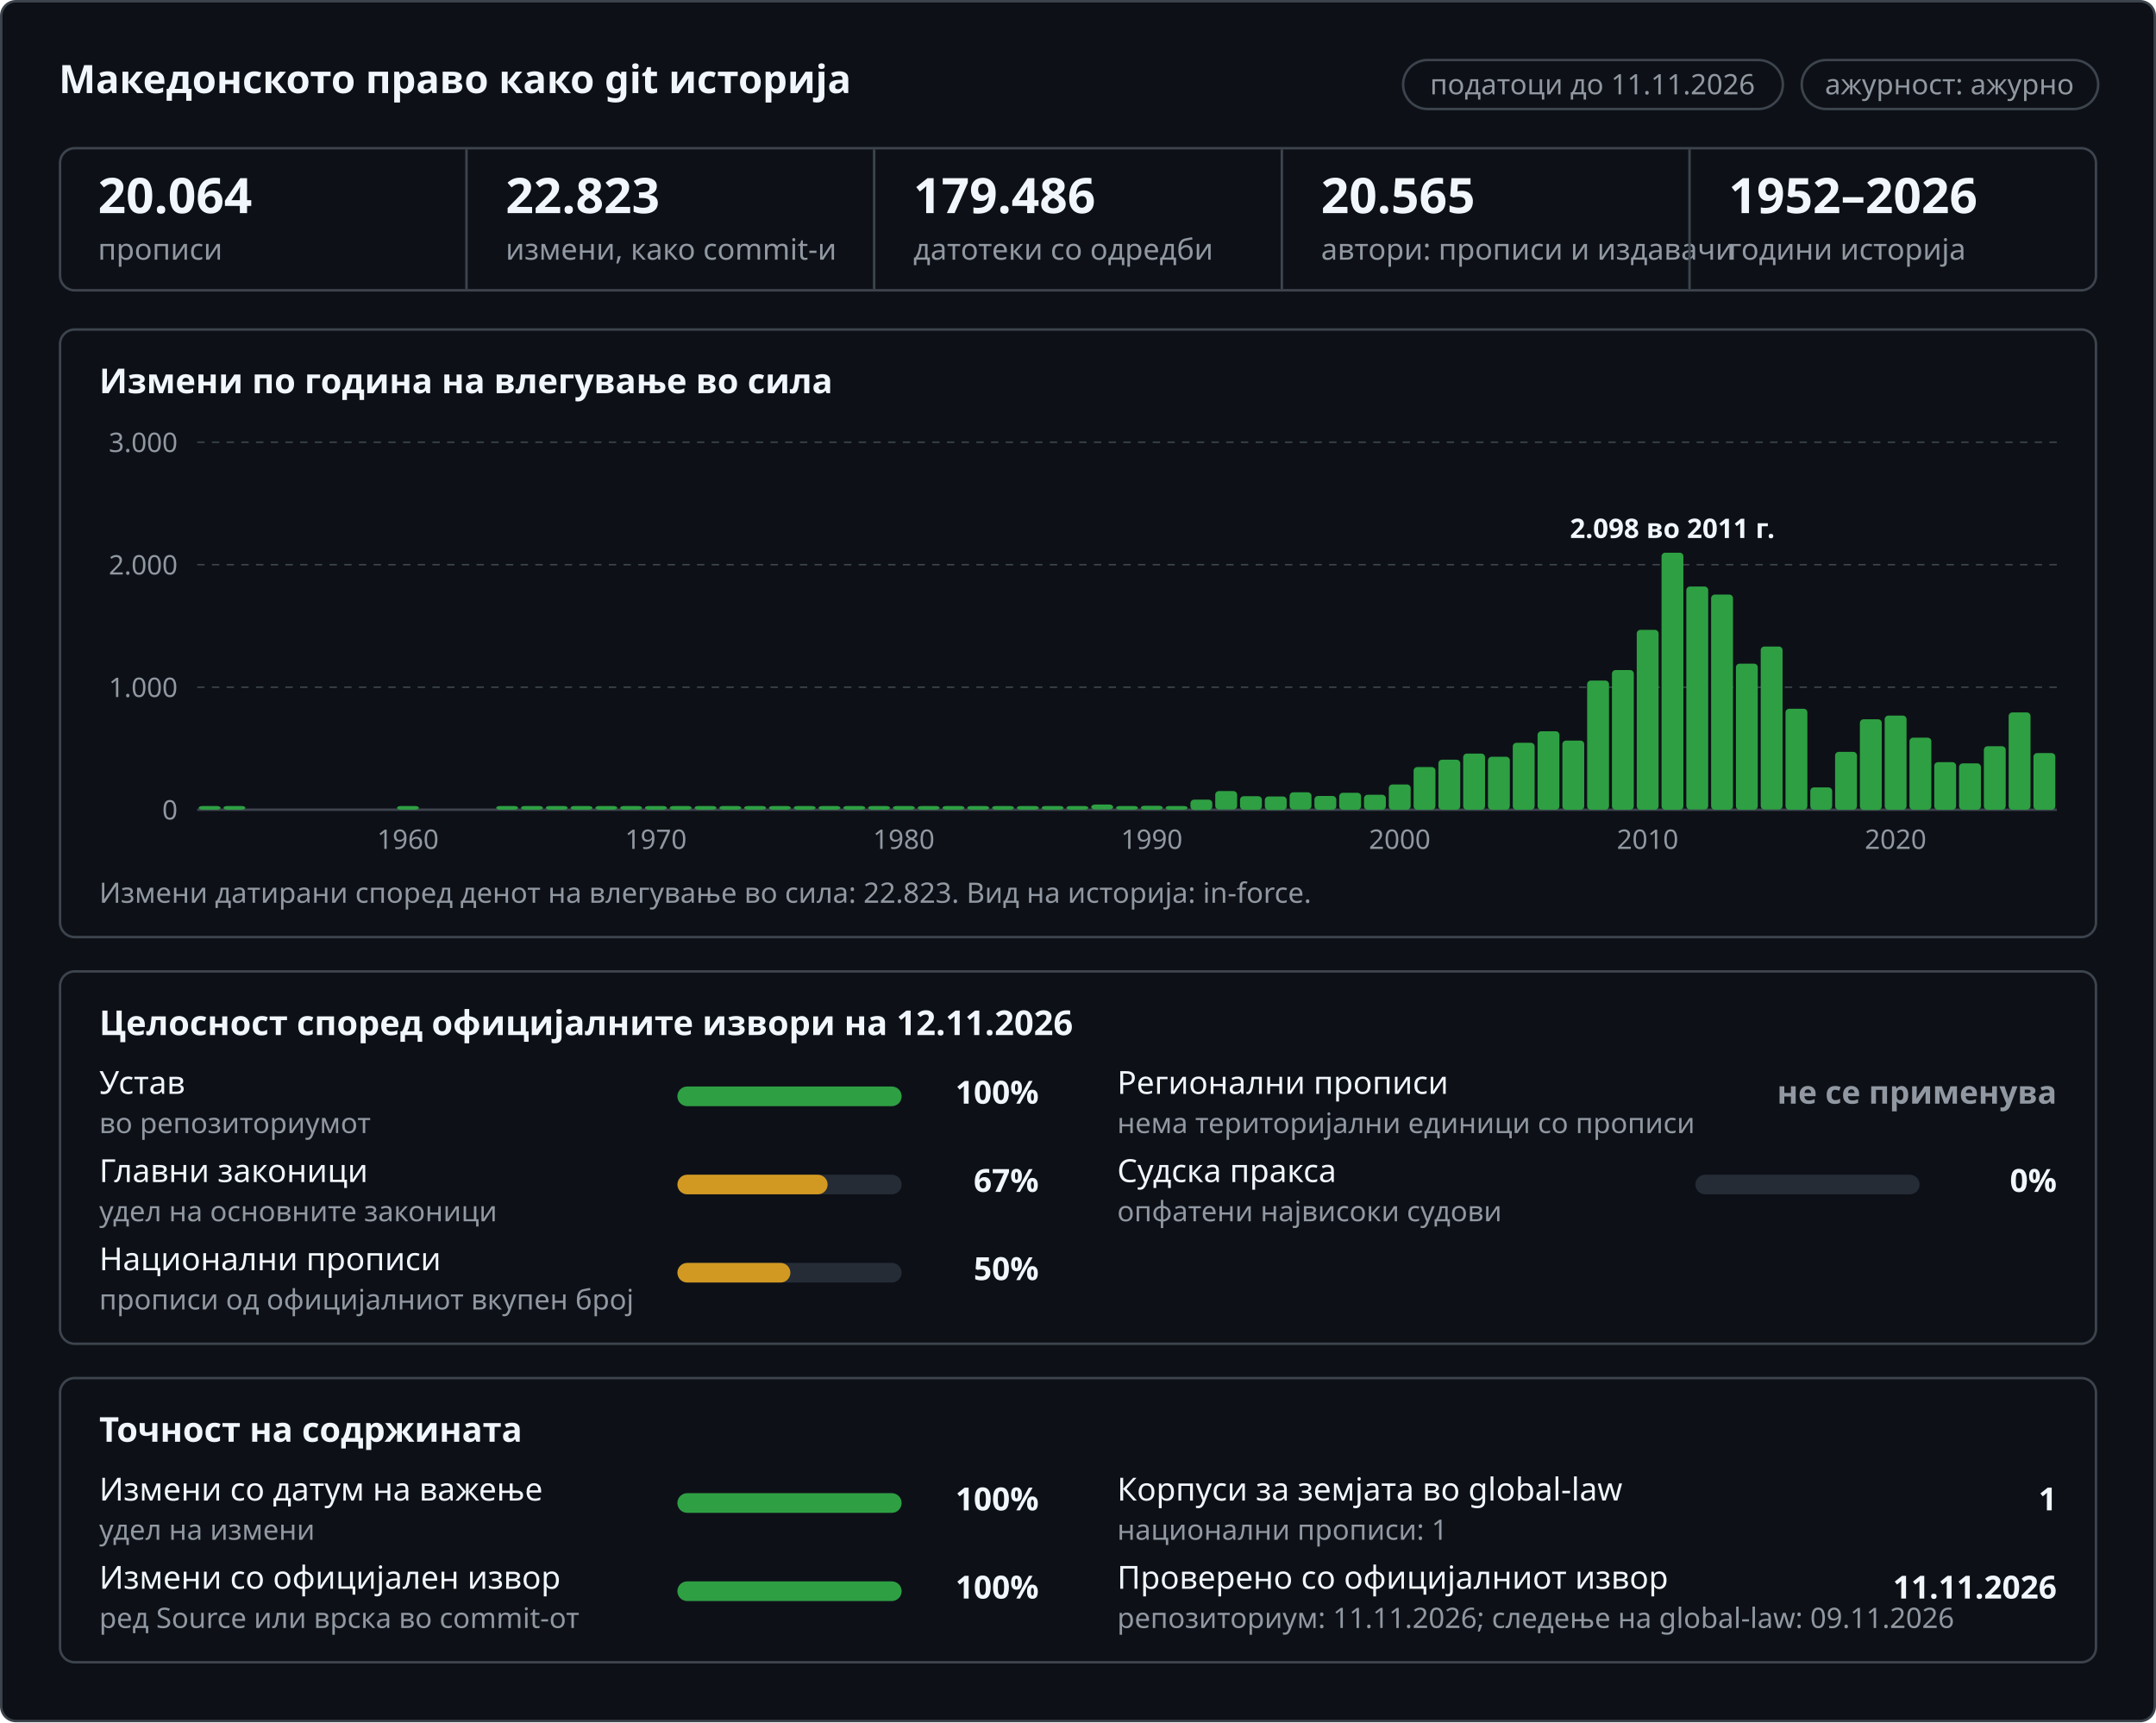
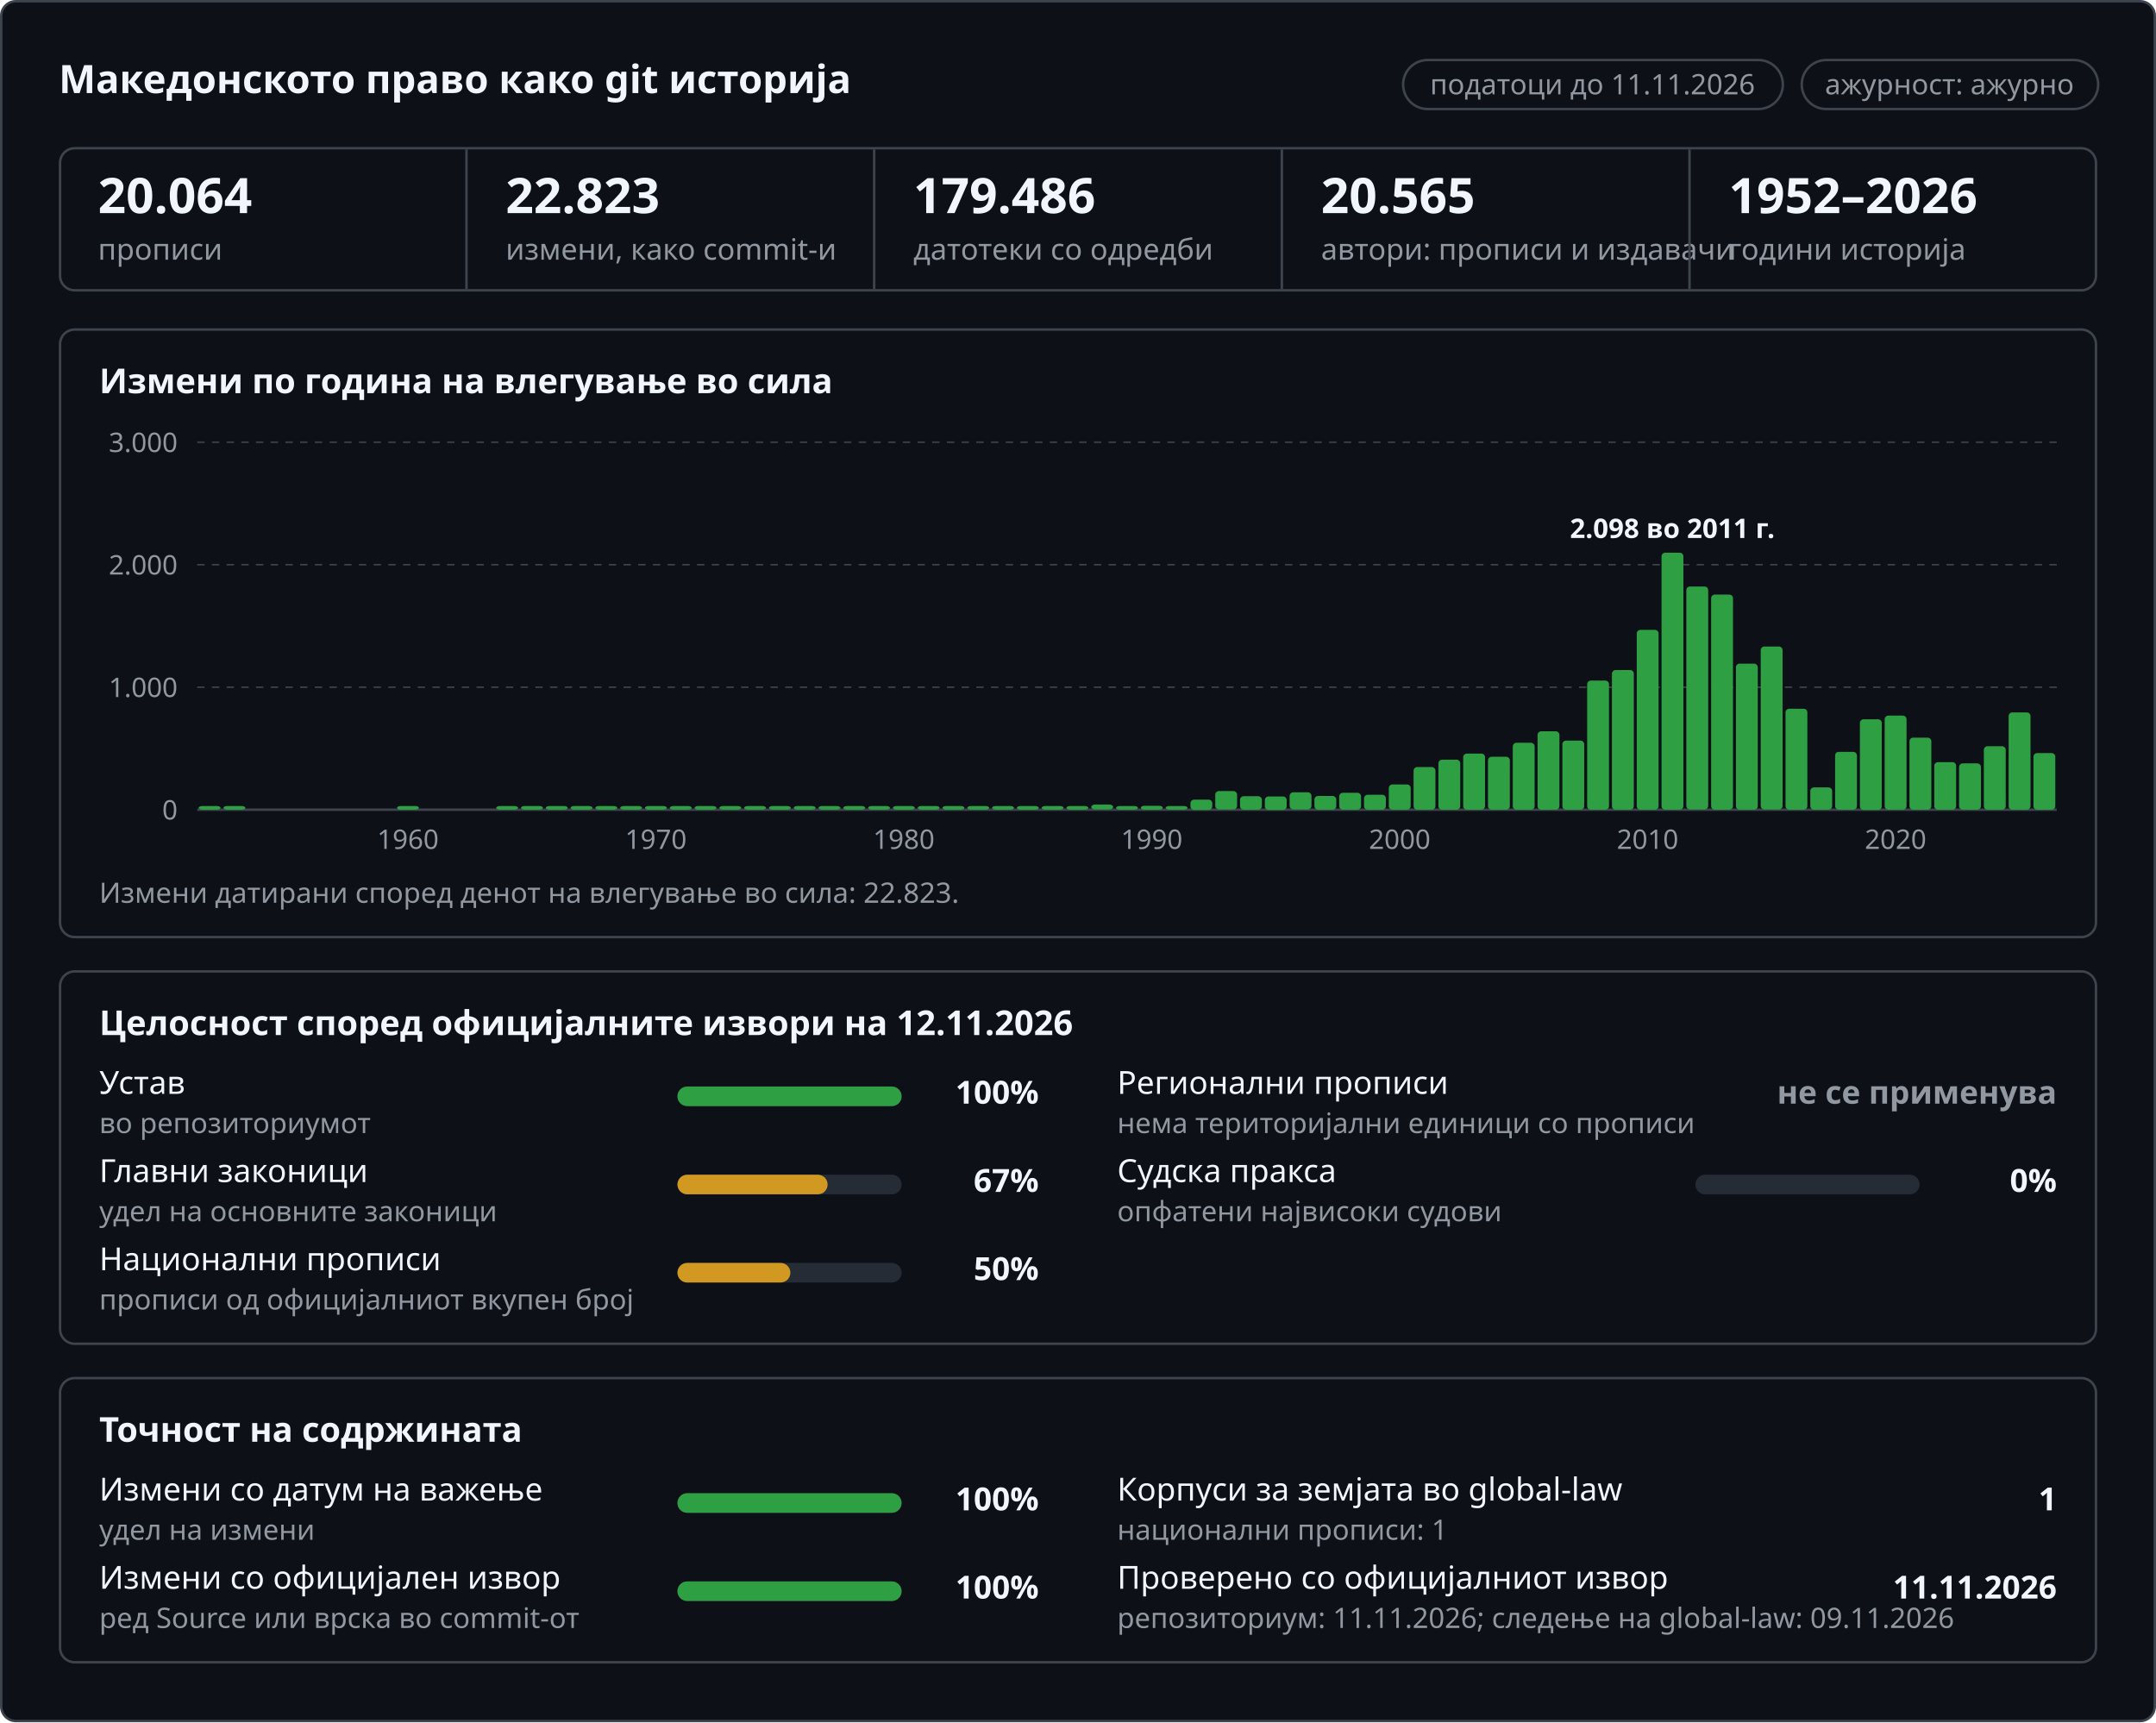
<svg xmlns="http://www.w3.org/2000/svg" width="880" height="703" viewBox="0 0 880 703" font-family="-apple-system,BlinkMacSystemFont,Segoe UI,Noto Sans,Helvetica,Arial,sans-serif">
  <rect x="0.5" y="0.5" width="879" height="702" rx="6" fill="#0d1117" stroke="#3d444d" />
  <text x="24" y="38" font-size="16" font-weight="600" fill="#f0f6fc">Македонското право како git историја</text>
  <rect x="572.7" y="24.5" width="155" height="20" rx="10" fill="none" stroke="#3d444d" />
  <text x="650.0" y="38.5" font-size="11.5" font-weight="500" text-anchor="middle" fill="#9198a1">податоци до 11.11.2026</text>
  <rect x="735.4" y="24.5" width="121" height="20" rx="10" fill="none" stroke="#3d444d" />
  <text x="795.7" y="38.5" font-size="11.5" font-weight="500" text-anchor="middle" fill="#9198a1">ажурност: ажурно</text>
  <rect x="24.5" y="60.5" width="831" height="58" rx="6" fill="#0d1117" stroke="#3d444d" />
  <text x="40.0" y="87" font-size="20" font-weight="600" fill="#f0f6fc">20.064</text>
  <text x="40.0" y="106" font-size="12" fill="#9198a1">прописи</text>
  <line x1="190.4" y1="61" x2="190.4" y2="118" stroke="#3d444d" />
  <text x="206.4" y="87" font-size="20" font-weight="600" fill="#f0f6fc">22.823</text>
  <text x="206.4" y="106" font-size="12" fill="#9198a1">измени, како commit-и</text>
  <line x1="356.8" y1="61" x2="356.8" y2="118" stroke="#3d444d" />
  <text x="372.8" y="87" font-size="20" font-weight="600" fill="#f0f6fc">179.486</text>
  <text x="372.8" y="106" font-size="12" fill="#9198a1">датотеки со одредби</text>
  <line x1="523.2" y1="61" x2="523.2" y2="118" stroke="#3d444d" />
  <text x="539.2" y="87" font-size="20" font-weight="600" fill="#f0f6fc">20.565</text>
  <text x="539.2" y="106" font-size="12" fill="#9198a1" textLength="142" lengthAdjust="spacingAndGlyphs">автори: прописи и издавачи</text>
  <line x1="689.6" y1="61" x2="689.6" y2="118" stroke="#3d444d" />
  <text x="705.6" y="87" font-size="20" font-weight="600" fill="#f0f6fc">1952–2026</text>
  <text x="705.6" y="106" font-size="12" fill="#9198a1">години историја</text>
  <rect x="24.5" y="134.5" width="831" height="248" rx="6" fill="#0d1117" stroke="#3d444d" />
  <text x="40.5" y="160.5" font-size="14" font-weight="600" fill="#f0f6fc">Измени по година на влегување во сила</text>
  <line x1="80.5" y1="330.5" x2="839.5" y2="330.5" stroke="#3d444d" stroke-width="1" />
  <text x="72.5" y="334.5" font-size="11" text-anchor="end" fill="#9198a1">0</text>
  <line x1="80.5" y1="280.5" x2="839.5" y2="280.5" stroke="#3d444d" stroke-width="0.6" stroke-dasharray="3 3" />
  <text x="72.5" y="284.5" font-size="11" text-anchor="end" fill="#9198a1">1.000</text>
  <line x1="80.5" y1="230.5" x2="839.5" y2="230.5" stroke="#3d444d" stroke-width="0.6" stroke-dasharray="3 3" />
  <text x="72.5" y="234.5" font-size="11" text-anchor="end" fill="#9198a1">2.000</text>
  <line x1="80.5" y1="180.5" x2="839.5" y2="180.5" stroke="#3d444d" stroke-width="0.6" stroke-dasharray="3 3" />
  <text x="72.5" y="184.5" font-size="11" text-anchor="end" fill="#9198a1">3.000</text>
  <rect x="81.10" y="329.0" width="8.92" height="1.5" rx="1.5" fill="#2ea043" />
  <rect x="91.22" y="329.0" width="8.92" height="1.5" rx="1.5" fill="#2ea043" />
  <rect x="162.06" y="329.0" width="8.92" height="1.5" rx="1.5" fill="#2ea043" />
  <text x="166.5" y="346.5" font-size="11" text-anchor="middle" fill="#9198a1">1960</text>
  <rect x="202.54" y="329.0" width="8.92" height="1.5" rx="1.5" fill="#2ea043" />
  <rect x="212.66" y="329.0" width="8.92" height="1.5" rx="1.5" fill="#2ea043" />
  <rect x="222.78" y="329.0" width="8.92" height="1.5" rx="1.5" fill="#2ea043" />
  <rect x="232.90" y="329.0" width="8.92" height="1.5" rx="1.5" fill="#2ea043" />
  <rect x="243.02" y="329.0" width="8.92" height="1.5" rx="1.5" fill="#2ea043" />
  <rect x="253.14" y="329.0" width="8.92" height="1.5" rx="1.5" fill="#2ea043" />
  <rect x="263.26" y="329.0" width="8.92" height="1.5" rx="1.5" fill="#2ea043" />
  <text x="267.7" y="346.5" font-size="11" text-anchor="middle" fill="#9198a1">1970</text>
  <rect x="273.38" y="329.0" width="8.92" height="1.5" rx="1.5" fill="#2ea043" />
  <rect x="283.50" y="329.0" width="8.92" height="1.5" rx="1.5" fill="#2ea043" />
  <rect x="293.62" y="329.0" width="8.92" height="1.5" rx="1.5" fill="#2ea043" />
  <rect x="303.74" y="329.0" width="8.92" height="1.5" rx="1.5" fill="#2ea043" />
  <rect x="313.86" y="329.0" width="8.92" height="1.5" rx="1.5" fill="#2ea043" />
  <rect x="323.98" y="329.0" width="8.92" height="1.5" rx="1.5" fill="#2ea043" />
  <rect x="334.10" y="329.0" width="8.92" height="1.5" rx="1.5" fill="#2ea043" />
  <rect x="344.22" y="329.0" width="8.92" height="1.5" rx="1.5" fill="#2ea043" />
  <rect x="354.34" y="329.0" width="8.92" height="1.5" rx="1.5" fill="#2ea043" />
  <rect x="364.46" y="329.0" width="8.92" height="1.5" rx="1.5" fill="#2ea043" />
  <text x="368.9" y="346.5" font-size="11" text-anchor="middle" fill="#9198a1">1980</text>
  <rect x="374.58" y="329.0" width="8.92" height="1.5" rx="1.5" fill="#2ea043" />
  <rect x="384.70" y="329.0" width="8.92" height="1.5" rx="1.5" fill="#2ea043" />
  <rect x="394.82" y="329.0" width="8.92" height="1.5" rx="1.5" fill="#2ea043" />
  <rect x="404.94" y="329.0" width="8.92" height="1.5" rx="1.5" fill="#2ea043" />
  <rect x="415.06" y="329.0" width="8.92" height="1.5" rx="1.5" fill="#2ea043" />
  <rect x="425.18" y="329.0" width="8.92" height="1.5" rx="1.5" fill="#2ea043" />
  <rect x="435.30" y="329.0" width="8.92" height="1.5" rx="1.5" fill="#2ea043" />
  <rect x="445.42" y="328.4" width="8.92" height="2.0" rx="1.5" fill="#2ea043" />
  <rect x="455.54" y="329.0" width="8.92" height="1.5" rx="1.5" fill="#2ea043" />
  <rect x="465.66" y="328.9" width="8.92" height="1.6" rx="1.5" fill="#2ea043" />
  <text x="470.1" y="346.5" font-size="11" text-anchor="middle" fill="#9198a1">1990</text>
  <rect x="475.78" y="329.0" width="8.92" height="1.5" rx="1.5" fill="#2ea043" />
  <rect x="485.90" y="326.4" width="8.92" height="4.2" rx="1.5" fill="#2ea043" />
  <rect x="496.02" y="322.9" width="8.92" height="7.5" rx="1.5" fill="#2ea043" />
  <rect x="506.14" y="325.0" width="8.92" height="5.5" rx="1.5" fill="#2ea043" />
  <rect x="516.26" y="325.1" width="8.92" height="5.5" rx="1.5" fill="#2ea043" />
  <rect x="526.38" y="323.4" width="8.92" height="7.0" rx="1.5" fill="#2ea043" />
  <rect x="536.50" y="324.9" width="8.92" height="5.6" rx="1.5" fill="#2ea043" />
  <rect x="546.62" y="323.6" width="8.92" height="6.9" rx="1.5" fill="#2ea043" />
  <rect x="556.74" y="324.4" width="8.92" height="6.1" rx="1.5" fill="#2ea043" />
  <rect x="566.86" y="320.2" width="8.92" height="10.3" rx="1.5" fill="#2ea043" />
  <text x="571.3" y="346.5" font-size="11" text-anchor="middle" fill="#9198a1">2000</text>
  <rect x="576.98" y="313.1" width="8.92" height="17.4" rx="1.5" fill="#2ea043" />
  <rect x="587.10" y="310.1" width="8.92" height="20.4" rx="1.5" fill="#2ea043" />
  <rect x="597.22" y="307.6" width="8.92" height="22.9" rx="1.5" fill="#2ea043" />
  <rect x="607.34" y="308.9" width="8.92" height="21.6" rx="1.5" fill="#2ea043" />
  <rect x="617.46" y="303.2" width="8.92" height="27.3" rx="1.5" fill="#2ea043" />
  <rect x="627.58" y="298.5" width="8.92" height="32.0" rx="1.5" fill="#2ea043" />
  <rect x="637.70" y="302.3" width="8.92" height="28.2" rx="1.5" fill="#2ea043" />
  <rect x="647.82" y="277.8" width="8.92" height="52.7" rx="1.5" fill="#2ea043" />
  <rect x="657.94" y="273.5" width="8.92" height="57.0" rx="1.5" fill="#2ea043" />
  <rect x="668.06" y="257.1" width="8.92" height="73.4" rx="1.5" fill="#2ea043" />
  <text x="672.5" y="346.5" font-size="11" text-anchor="middle" fill="#9198a1">2010</text>
  <rect x="678.18" y="225.6" width="8.92" height="104.9" rx="1.5" fill="#2ea043" />
  <text x="682.6" y="219.6" font-size="11" font-weight="600" text-anchor="middle" fill="#f0f6fc">2.098 во 2011 г.</text>
  <rect x="688.30" y="239.4" width="8.92" height="91.0" rx="1.5" fill="#2ea043" />
  <rect x="698.42" y="242.7" width="8.92" height="87.8" rx="1.5" fill="#2ea043" />
  <rect x="708.54" y="270.9" width="8.92" height="59.6" rx="1.5" fill="#2ea043" />
  <rect x="718.66" y="263.9" width="8.92" height="66.5" rx="1.5" fill="#2ea043" />
  <rect x="728.78" y="289.3" width="8.92" height="41.2" rx="1.5" fill="#2ea043" />
  <rect x="738.90" y="321.4" width="8.92" height="9.1" rx="1.5" fill="#2ea043" />
  <rect x="749.02" y="306.9" width="8.92" height="23.6" rx="1.5" fill="#2ea043" />
  <rect x="759.14" y="293.6" width="8.92" height="37.0" rx="1.5" fill="#2ea043" />
  <rect x="769.26" y="292.1" width="8.92" height="38.4" rx="1.5" fill="#2ea043" />
  <text x="773.7" y="346.5" font-size="11" text-anchor="middle" fill="#9198a1">2020</text>
  <rect x="779.38" y="301.1" width="8.92" height="29.4" rx="1.5" fill="#2ea043" />
  <rect x="789.50" y="311.1" width="8.92" height="19.4" rx="1.5" fill="#2ea043" />
  <rect x="799.62" y="311.6" width="8.92" height="18.9" rx="1.5" fill="#2ea043" />
  <rect x="809.74" y="304.6" width="8.92" height="25.9" rx="1.5" fill="#2ea043" />
  <rect x="819.86" y="290.8" width="8.92" height="39.7" rx="1.5" fill="#2ea043" />
  <rect x="829.98" y="307.4" width="8.92" height="23.1" rx="1.5" fill="#2ea043" />
-   <text x="40.5" y="368.5" font-size="11.5" fill="#9198a1">Измени датирани според денот на влегување во сила: 22.823. Вид на историја: in-force.</text>
+   <text x="40.5" y="368.5" font-size="11.5" fill="#9198a1">Измени датирани според денот на влегување во сила: 22.823.</text>
  <rect x="24.5" y="396.5" width="831" height="152" rx="6" fill="#0d1117" stroke="#3d444d" />
  <text x="40.5" y="422.5" font-size="14" font-weight="600" fill="#f0f6fc">Целосност според официјалните извори на 12.11.2026</text>
  <text x="40.5" y="446.5" font-size="13" fill="#f0f6fc">Устав</text>
  <text x="40.5" y="462.5" font-size="11.5" fill="#9198a1">во репозиториумот</text>
  <g>
    <rect x="276.5" y="443.5" width="91.5" height="8" rx="4" fill="#262c36" />
    <rect x="276.5" y="443.5" width="91.5" height="8" rx="4" fill="#2ea043" />
  </g>
  <text x="424.0" y="450.5" font-size="13" font-weight="600" text-anchor="end" fill="#f0f6fc">100%</text>
  <text x="40.5" y="482.5" font-size="13" fill="#f0f6fc">Главни законици</text>
  <text x="40.5" y="498.5" font-size="11.5" fill="#9198a1">удел на основните законици</text>
  <g>
    <rect x="276.5" y="479.5" width="91.5" height="8" rx="4" fill="#262c36" />
    <rect x="276.5" y="479.5" width="61.3" height="8" rx="4" fill="#d29922" />
  </g>
  <text x="424.0" y="486.5" font-size="13" font-weight="600" text-anchor="end" fill="#f0f6fc">67%</text>
  <text x="40.5" y="518.5" font-size="13" fill="#f0f6fc">Национални прописи</text>
  <text x="40.5" y="534.5" font-size="11.5" fill="#9198a1">прописи од официјалниот вкупен број</text>
  <g>
    <rect x="276.5" y="515.5" width="91.5" height="8" rx="4" fill="#262c36" />
    <rect x="276.5" y="515.5" width="46.1" height="8" rx="4" fill="#d29922" />
  </g>
  <text x="424.0" y="522.5" font-size="13" font-weight="600" text-anchor="end" fill="#f0f6fc">50%</text>
  <text x="456.0" y="446.5" font-size="13" fill="#f0f6fc">Регионални прописи</text>
  <text x="456.0" y="462.5" font-size="11.5" fill="#9198a1">нема територијални единици со прописи</text>
  <text x="839.5" y="450.5" font-size="13" font-weight="600" text-anchor="end" fill="#9198a1">не се применува</text>
  <text x="456.0" y="482.5" font-size="13" fill="#f0f6fc">Судска пракса</text>
  <text x="456.0" y="498.5" font-size="11.5" fill="#9198a1">опфатени највисоки судови</text>
  <g>
    <rect x="692.0" y="479.5" width="91.5" height="8" rx="4" fill="#262c36" />
  </g>
  <text x="839.5" y="486.5" font-size="13" font-weight="600" text-anchor="end" fill="#f0f6fc">0%</text>
  <rect x="24.5" y="562.5" width="831" height="116" rx="6" fill="#0d1117" stroke="#3d444d" />
  <text x="40.5" y="588.5" font-size="14" font-weight="600" fill="#f0f6fc">Точност на содржината</text>
  <text x="40.5" y="612.5" font-size="13" fill="#f0f6fc">Измени со датум на важење</text>
  <text x="40.5" y="628.5" font-size="11.5" fill="#9198a1">удел на измени</text>
  <g>
    <rect x="276.5" y="609.5" width="91.5" height="8" rx="4" fill="#262c36" />
    <rect x="276.5" y="609.5" width="91.5" height="8" rx="4" fill="#2ea043" />
  </g>
  <text x="424.0" y="616.5" font-size="13" font-weight="600" text-anchor="end" fill="#f0f6fc">100%</text>
  <text x="40.5" y="648.5" font-size="13" fill="#f0f6fc">Измени со официјален извор</text>
  <text x="40.5" y="664.5" font-size="11.5" fill="#9198a1">ред Source или врска во commit-от</text>
  <g>
    <rect x="276.5" y="645.5" width="91.5" height="8" rx="4" fill="#262c36" />
    <rect x="276.5" y="645.5" width="91.5" height="8" rx="4" fill="#2ea043" />
  </g>
  <text x="424.0" y="652.5" font-size="13" font-weight="600" text-anchor="end" fill="#f0f6fc">100%</text>
  <text x="456.0" y="612.5" font-size="13" fill="#f0f6fc">Корпуси за земјата во global-law</text>
  <text x="456.0" y="628.5" font-size="11.5" fill="#9198a1">национални прописи: 1</text>
  <text x="839.5" y="616.5" font-size="13" font-weight="600" text-anchor="end" fill="#f0f6fc">1</text>
  <text x="456.0" y="648.5" font-size="13" fill="#f0f6fc">Проверено со официјалниот извор</text>
  <text x="456.0" y="664.5" font-size="11.5" fill="#9198a1">репозиториум: 11.11.2026; следење на global-law: 09.11.2026</text>
  <text x="839.5" y="652.5" font-size="13" font-weight="600" text-anchor="end" fill="#f0f6fc">11.11.2026</text>
</svg>
